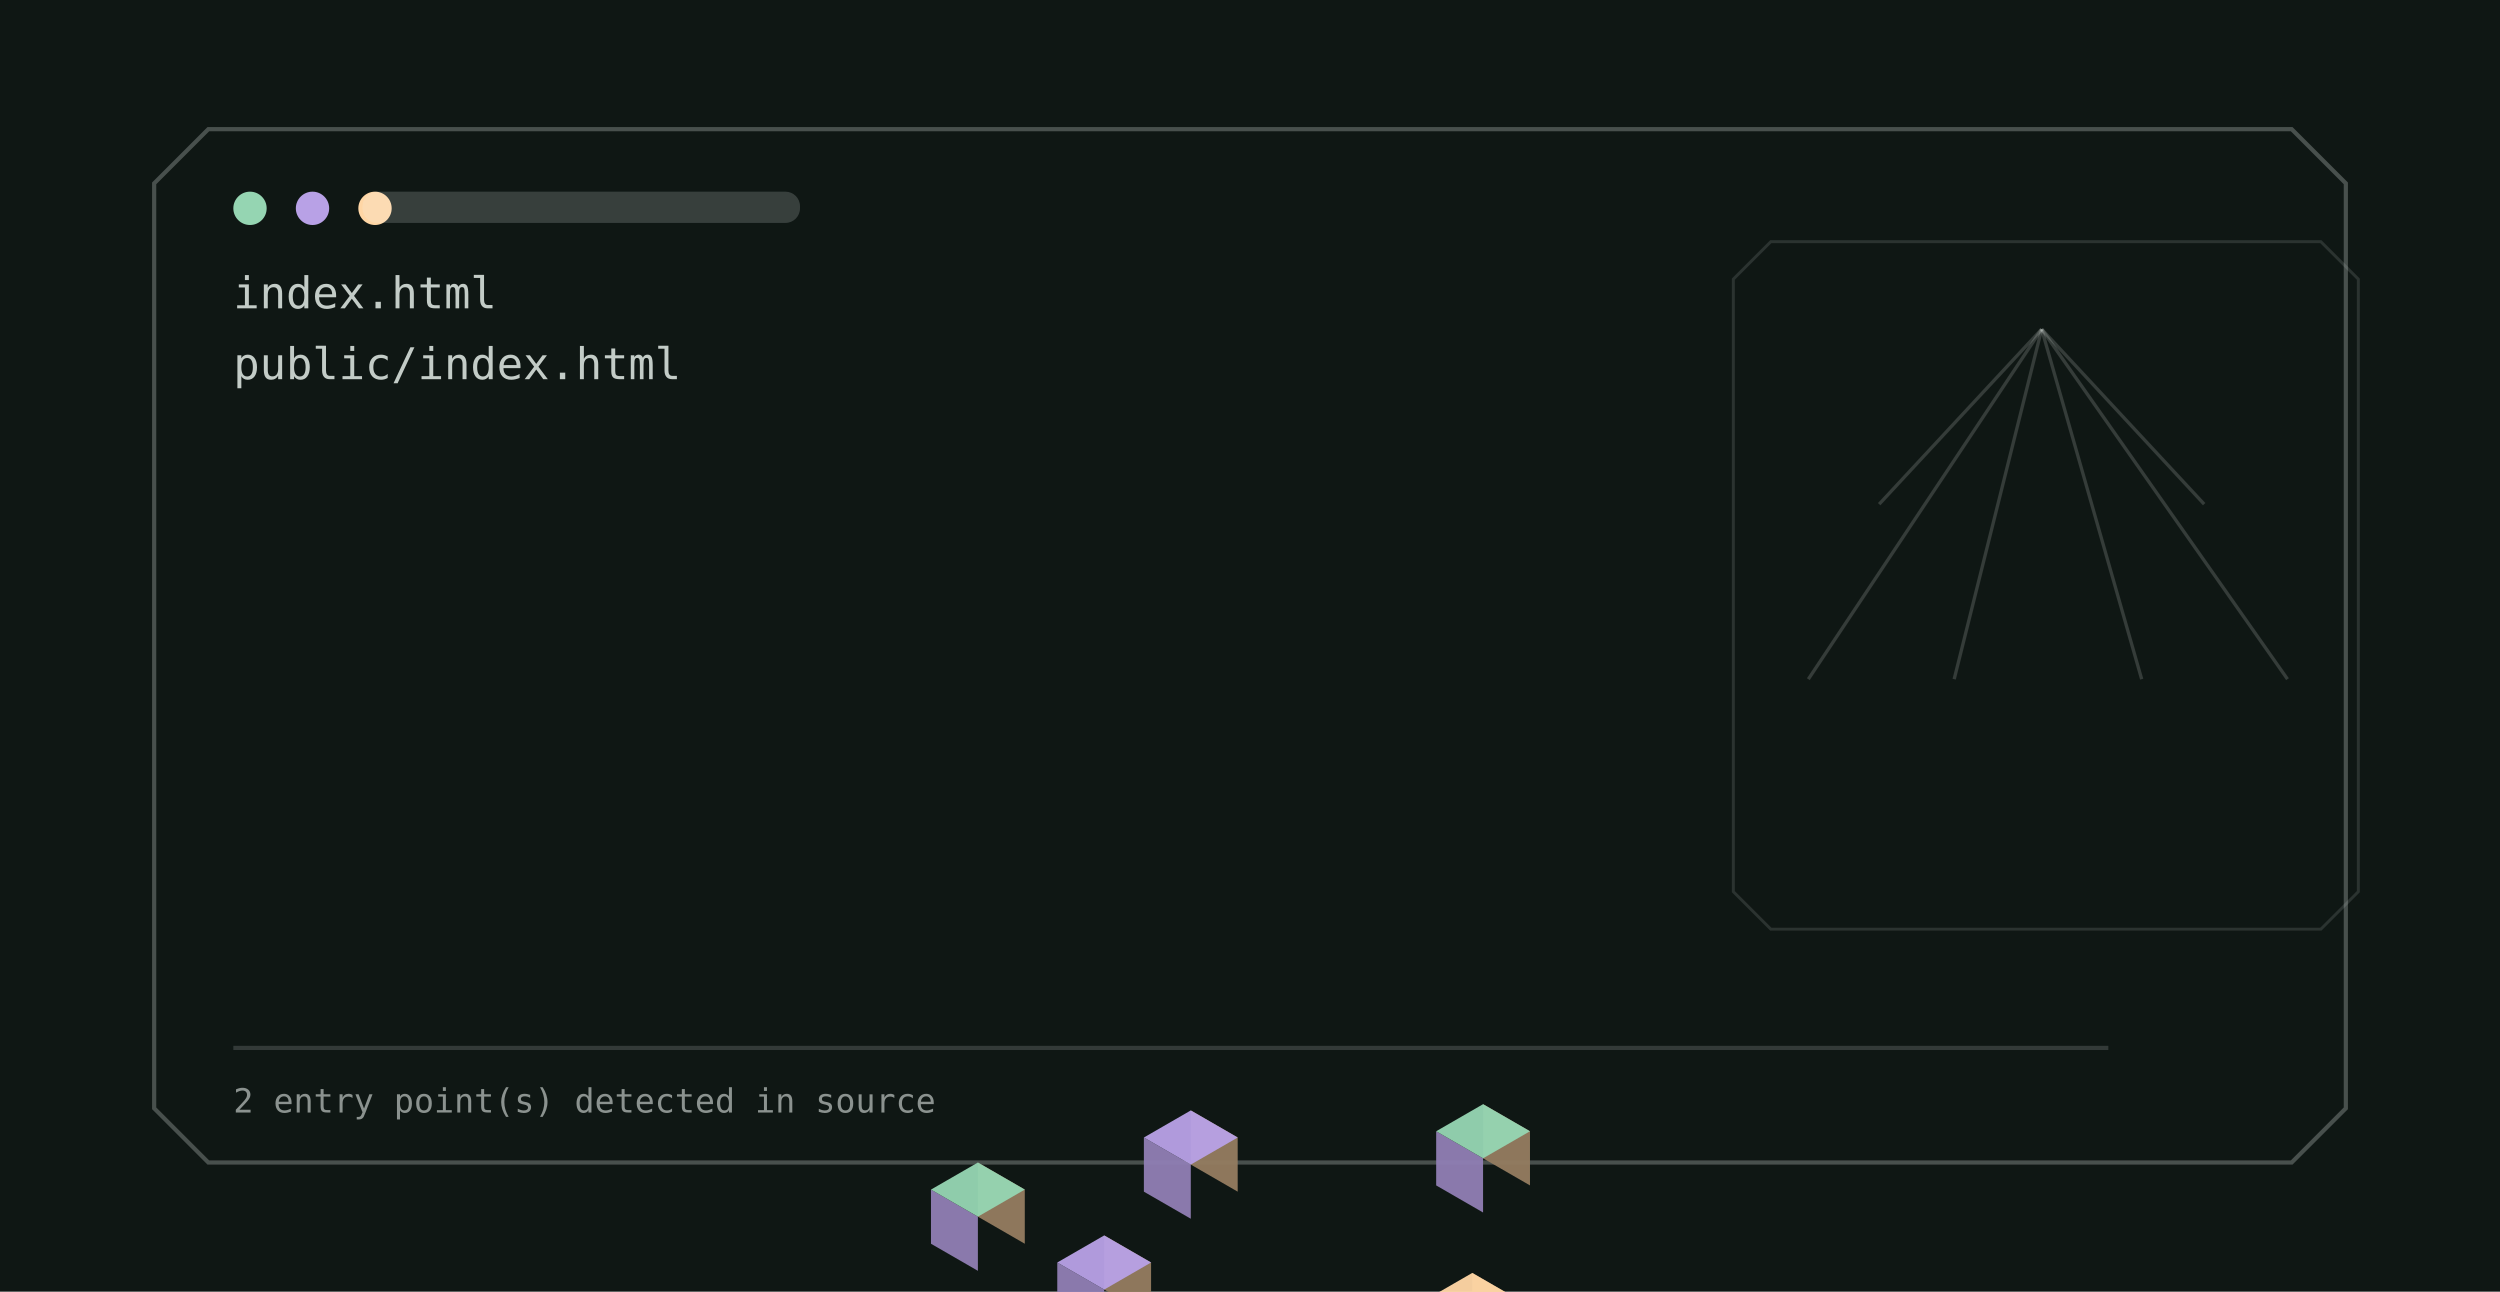
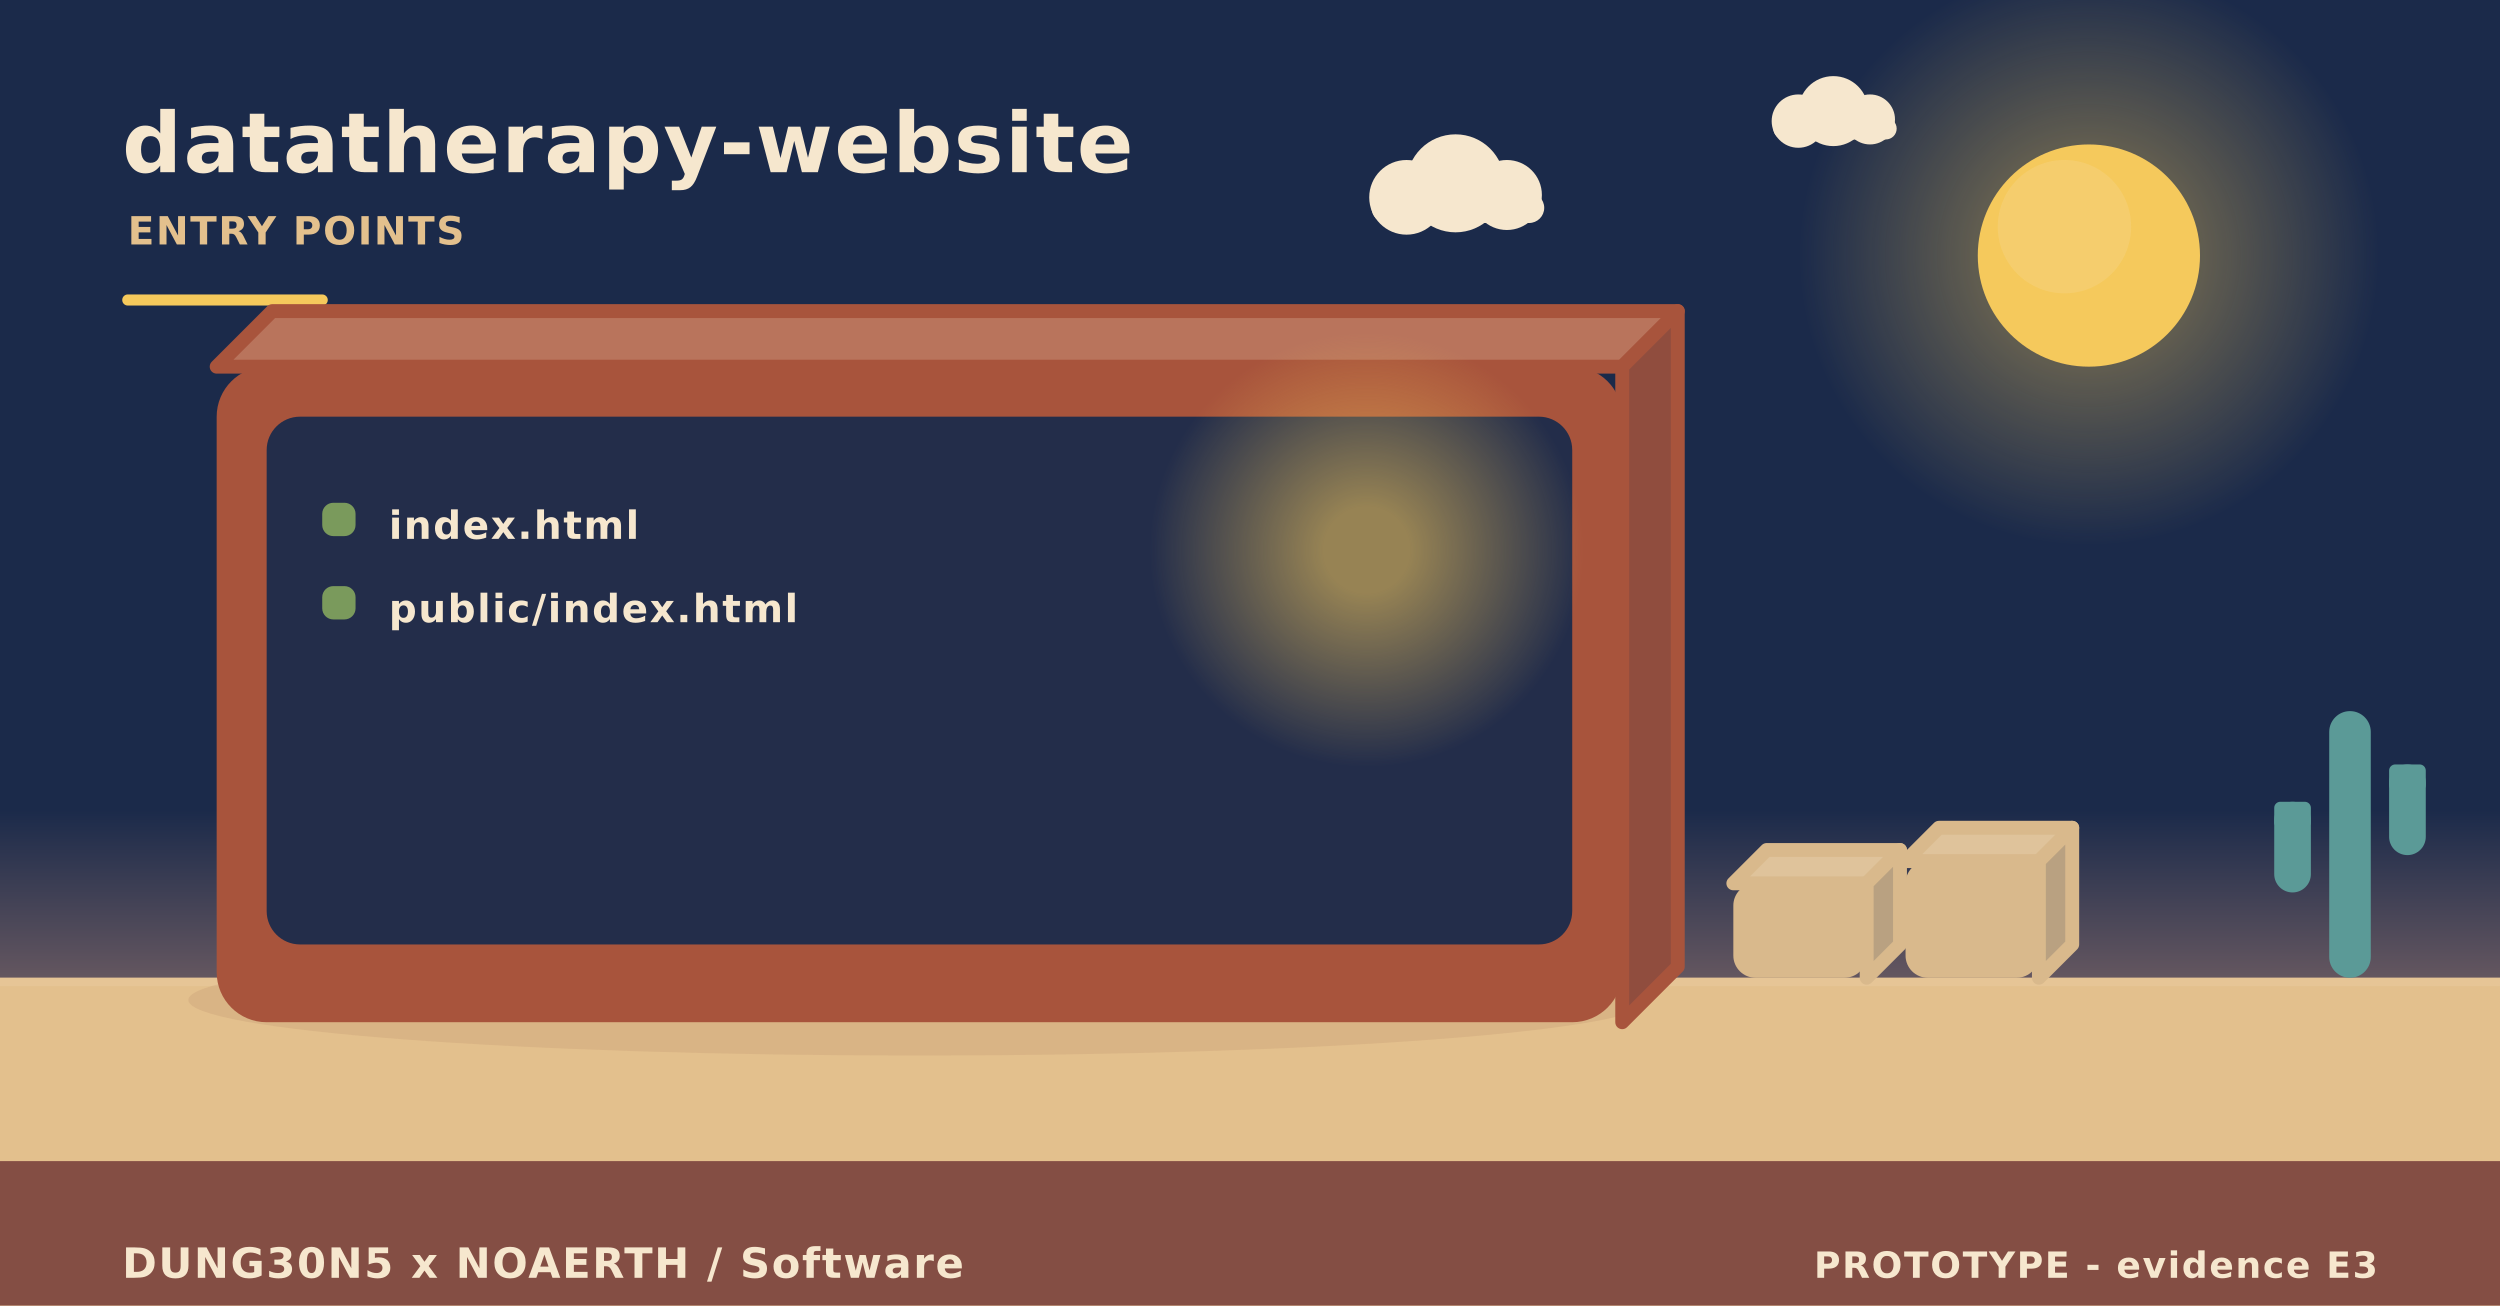
- <svg xmlns="http://www.w3.org/2000/svg" viewBox="0 0 1200 620" width="1200" height="620" role="img" aria-label="datatherapy-website command surface">
-   <rect width="1200" height="620" fill="#0f1714" />
-   <defs>
-     <linearGradient id="gt" x1="0" y1="0" x2="1" y2="1">
-       <stop offset="0%" stop-color="#95d5b2" />
-       <stop offset="100%" stop-color="#b8a1e6" />
-     </linearGradient>
-   </defs>
-   <path d="M100.00,62.00 H1100.00 L1126.00,88.00 V532.00 L1100.00,558.00 H100.00 L74.00,532.00 V88.00 Z" fill="none" stroke="rgba(240,248,244,0.300)" stroke-width="2.00" opacity="0.85" />
-   <circle cx="120.00" cy="100.00" r="8.00" fill="#95d5b2" opacity="1.00" />
-   <circle cx="150.00" cy="100.00" r="8.00" fill="#b8a1e6" opacity="1.00" />
-   <circle cx="180.00" cy="100.00" r="8.00" fill="#ffd6a5" opacity="1.00" />
-   <rect x="174.00" y="92.00" width="210.00" height="15.00" rx="7.00" fill="rgba(240,248,244,0.180)" opacity="1.00" />
-   <text x="112" y="148" font-family="ui-monospace,SFMono-Regular,Menlo,monospace" font-size="21" fill="rgba(240,248,244,0.800)">index.html</text>
-   <text x="112" y="182" font-family="ui-monospace,SFMono-Regular,Menlo,monospace" font-size="21" fill="rgba(240,248,244,0.800)">public/index.html</text>
-   <path d="M850.00,116.00 H1114.00 L1132.00,134.00 V428.00 L1114.00,446.00 H850.00 L832.00,428.00 V134.00 Z" fill="none" stroke="rgba(240,248,244,0.180)" stroke-width="1.40" opacity="0.70" />
-   <line x1="980.00" y1="158.00" x2="902.00" y2="242.00" stroke="rgba(240,248,244,0.300)" stroke-width="1.60" opacity="0.55" />
-   <line x1="980.00" y1="158.00" x2="1058.00" y2="242.00" stroke="rgba(240,248,244,0.300)" stroke-width="1.60" opacity="0.55" />
-   <line x1="980.00" y1="158.00" x2="868.00" y2="326.00" stroke="rgba(240,248,244,0.300)" stroke-width="1.60" opacity="0.55" />
-   <line x1="980.00" y1="158.00" x2="938.00" y2="326.00" stroke="rgba(240,248,244,0.300)" stroke-width="1.60" opacity="0.55" />
-   <line x1="980.00" y1="158.00" x2="1028.00" y2="326.00" stroke="rgba(240,248,244,0.300)" stroke-width="1.60" opacity="0.55" />
-   <line x1="980.00" y1="158.00" x2="1098.00" y2="326.00" stroke="rgba(240,248,244,0.300)" stroke-width="1.60" opacity="0.55" />
-   <polygon points="711.87,556.00 734.39,569.00 734.39,543.00 711.87,530.00" fill="#947c60" opacity="0.95" />
-   <polygon points="689.36,569.00 711.87,582.00 711.87,556.00 689.36,543.00" fill="#907eb3" opacity="0.95" />
-   <polygon points="711.87,530.00 734.39,543.00 711.87,556.00 689.36,543.00" fill="#95d5b2" opacity="0.95" />
-   <polygon points="571.58,559.00 594.09,572.00 594.09,546.00 571.58,533.00" fill="#947c60" opacity="0.95" />
-   <polygon points="549.06,572.00 571.58,585.00 571.58,559.00 549.06,546.00" fill="#907eb3" opacity="0.95" />
-   <polygon points="571.58,533.00 594.09,546.00 571.58,559.00 549.06,546.00" fill="#b8a1e6" opacity="0.95" />
-   <polygon points="706.68,637.00 729.19,650.00 729.19,624.00 706.68,611.00" fill="#947c60" opacity="0.95" />
-   <polygon points="684.16,650.00 706.68,663.00 706.68,637.00 684.16,624.00" fill="#907eb3" opacity="0.95" />
-   <polygon points="706.68,611.00 729.19,624.00 706.68,637.00 684.16,624.00" fill="#ffd6a5" opacity="0.95" />
-   <polygon points="469.39,584.00 491.90,597.00 491.90,571.00 469.39,558.00" fill="#947c60" opacity="0.95" />
-   <polygon points="446.87,597.00 469.39,610.00 469.39,584.00 446.87,571.00" fill="#907eb3" opacity="0.95" />
-   <polygon points="469.39,558.00 491.90,571.00 469.39,584.00 446.87,571.00" fill="#95d5b2" opacity="0.95" />
-   <polygon points="530.01,619.00 552.52,632.00 552.52,606.00 530.01,593.00" fill="#947c60" opacity="0.95" />
-   <polygon points="507.49,632.00 530.01,645.00 530.01,619.00 507.49,606.00" fill="#907eb3" opacity="0.95" />
-   <polygon points="530.01,593.00 552.52,606.00 530.01,619.00 507.49,606.00" fill="#b8a1e6" opacity="0.95" />
-   <polygon points="607.95,664.00 630.47,677.00 630.47,651.00 607.95,638.00" fill="#947c60" opacity="0.95" />
-   <polygon points="585.43,677.00 607.95,690.00 607.95,664.00 585.43,651.00" fill="#907eb3" opacity="0.95" />
-   <polygon points="607.95,638.00 630.47,651.00 607.95,664.00 585.43,651.00" fill="#ffd6a5" opacity="0.95" />
-   <polygon points="668.57,699.00 691.09,712.00 691.09,686.00 668.57,673.00" fill="#947c60" opacity="0.95" />
-   <polygon points="646.05,712.00 668.57,725.00 668.57,699.00 646.05,686.00" fill="#907eb3" opacity="0.95" />
-   <polygon points="668.57,673.00 691.09,686.00 668.57,699.00 646.05,686.00" fill="#95d5b2" opacity="0.95" />
-   <rect x="112.00" y="502.00" width="900.00" height="2.00" rx="0.00" fill="rgba(240,248,244,0.160)" opacity="1.00" />
-   <text x="112" y="534" font-family="ui-monospace,Menlo,monospace" font-size="16" fill="rgba(240,248,244,0.550)">2 entry point(s) detected in source</text>
+ <svg xmlns="http://www.w3.org/2000/svg" width="900" height="470" viewBox="0 0 900 470" role="img" aria-label="datatherapy-website - how it is operated">
+   <linearGradient id="skyt" x1="0" y1="0" x2="0" y2="1">
+     <stop offset="0" stop-color="#1b2a4a" />
+     <stop offset="0.62" stop-color="#1b2a4a" />
+     <stop offset="1" stop-color="#f3ad8a" />
+   </linearGradient>
+   <rect width="900" height="470" fill="url(#skyt)" />
+   <radialGradient id="sunt">
+     <stop offset="0.35" stop-color="#f5c95c" stop-opacity="0.34" />
+     <stop offset="1" stop-color="#f5c95c" stop-opacity="0" />
+   </radialGradient>
+   <circle cx="752" cy="92" r="104" fill="url(#sunt)" />
+   <circle cx="752" cy="92" r="40" fill="#f5c95c" />
+   <circle cx="743.2" cy="81.6" r="24" fill="#f5d27e" opacity="0.5" />
+   <g>
+     <circle cx="524" cy="66" r="17.64" fill="#f6e7ce" />
+     <circle cx="506.36" cy="71.04" r="13.44" fill="#f6e7ce" />
+     <circle cx="542.48" cy="70.2" r="12.6" fill="#f6e7ce" />
+     <rect x="493.76" y="69.36" width="62.16" height="10.92" rx="5.46" fill="#f6e7ce" />
+   </g>
+   <g>
+     <circle cx="660" cy="40" r="12.6" fill="#f6e7ce" />
+     <circle cx="647.4" cy="43.6" r="9.6" fill="#f6e7ce" />
+     <circle cx="673.2" cy="43" r="9" fill="#f6e7ce" />
+     <rect x="638.4" y="42.4" width="44.4" height="7.8" rx="3.9" fill="#f6e7ce" />
+   </g>
+   <rect x="0" y="352" width="900" height="118" fill="#e3c08d" />
+   <rect x="0" y="352" width="900" height="3" fill="#e6c596" />
+   <text x="44" y="62" font-family="Verdana,DejaVu Sans,sans-serif" font-size="30" font-weight="700" letter-spacing="0.6" fill="#f6e7ce" text-anchor="start">datatherapy-website</text>
+   <text x="46" y="88" font-family="Verdana,DejaVu Sans,sans-serif" font-size="14" font-weight="700" letter-spacing="0.6" fill="#e3c08d" text-anchor="start">ENTRY POINTS</text>
+   <rect x="44" y="106" width="74" height="4" rx="2" fill="#f5c95c" />
+   <ellipse cx="331" cy="360" rx="263.2" ry="20" fill="rgba(138,90,68,0.11)" />
+   <path d="M78,132 L584,132 L604,112 L98,112 Z" fill="#b9745c" stroke="#a8543c" stroke-width="5" stroke-linejoin="round" />
+   <path d="M584,132 L604,112 L604,348 L584,368 Z" fill="#904d3e" stroke="#a8543c" stroke-width="5" stroke-linejoin="round" />
+   <rect x="78" y="132" width="506" height="236" rx="18" fill="#a8543c" />
+   <rect x="96" y="150" width="470" height="190" rx="12" fill="#1b2a4a" opacity="0.94" />
+   <radialGradient id="lamp50969">
+     <stop offset="0.2" stop-color="#f5c95c" stop-opacity="0.55" />
+     <stop offset="1" stop-color="#f5c95c" stop-opacity="0" />
+   </radialGradient>
+   <circle cx="492" cy="198" r="78" fill="url(#lamp50969)" />
+   <rect x="116" y="181" width="12" height="12" rx="4" fill="#7a9a5c" />
+   <text x="140" y="194" font-family="Verdana,DejaVu Sans,sans-serif" font-size="14" font-weight="700" letter-spacing="0.6" fill="#f6e7ce" text-anchor="start">index.html</text>
+   <rect x="116" y="211" width="12" height="12" rx="4" fill="#7a9a5c" />
+   <text x="140" y="224" font-family="Verdana,DejaVu Sans,sans-serif" font-size="14" font-weight="700" letter-spacing="0.6" fill="#f6e7ce" text-anchor="start">public/index.html</text>
+   <path d="M624,318 L672,318 L684,306 L636,306 Z" fill="#dfc39b" stroke="#d9b98c" stroke-width="5" stroke-linejoin="round" />
+   <path d="M672,318 L684,306 L684,340 L672,352 Z" fill="#b9a181" stroke="#d9b98c" stroke-width="5" stroke-linejoin="round" />
+   <rect x="624" y="318" width="48" height="34" rx="8" fill="#d9b98c" />
+   <path d="M686,310 L734,310 L746,298 L698,298 Z" fill="#dfc39b" stroke="#d9b98c" stroke-width="5" stroke-linejoin="round" />
+   <path d="M734,310 L746,298 L746,340 L734,352 Z" fill="#b9a181" stroke="#d9b98c" stroke-width="5" stroke-linejoin="round" />
+   <rect x="686" y="310" width="48" height="42" rx="8" fill="#d9b98c" />
+   <rect x="838.52" y="256" width="14.96" height="96" rx="7.48" fill="#5b9a97" />
+   <rect x="818.72" y="288.64" width="13.2" height="32.64" rx="6.6" fill="#5b9a97" />
+   <rect x="818.72" y="288.64" width="13.2" height="9.6" rx="2.2" fill="#5b9a97" />
+   <rect x="860.08" y="275.2" width="13.2" height="32.64" rx="6.6" fill="#5b9a97" />
+   <rect x="860.08" y="275.2" width="13.2" height="9.6" rx="2.2" fill="#5b9a97" />
+   <rect x="0" y="418" width="900" height="52" rx="0" fill="#7e4740" opacity="0.94" />
+   <text x="44" y="460" font-family="Verdana,DejaVu Sans,sans-serif" font-size="15" font-weight="700" letter-spacing="0.6" fill="#f6e7ce" text-anchor="start">DUNG30N5 x NOAERTH  /  Software</text>
+   <text x="856" y="460" font-family="Verdana,DejaVu Sans,sans-serif" font-size="13" font-weight="700" letter-spacing="0.6" fill="#f6e7ce" text-anchor="end">PROTOTYPE  -  evidence E3</text>
</svg>
